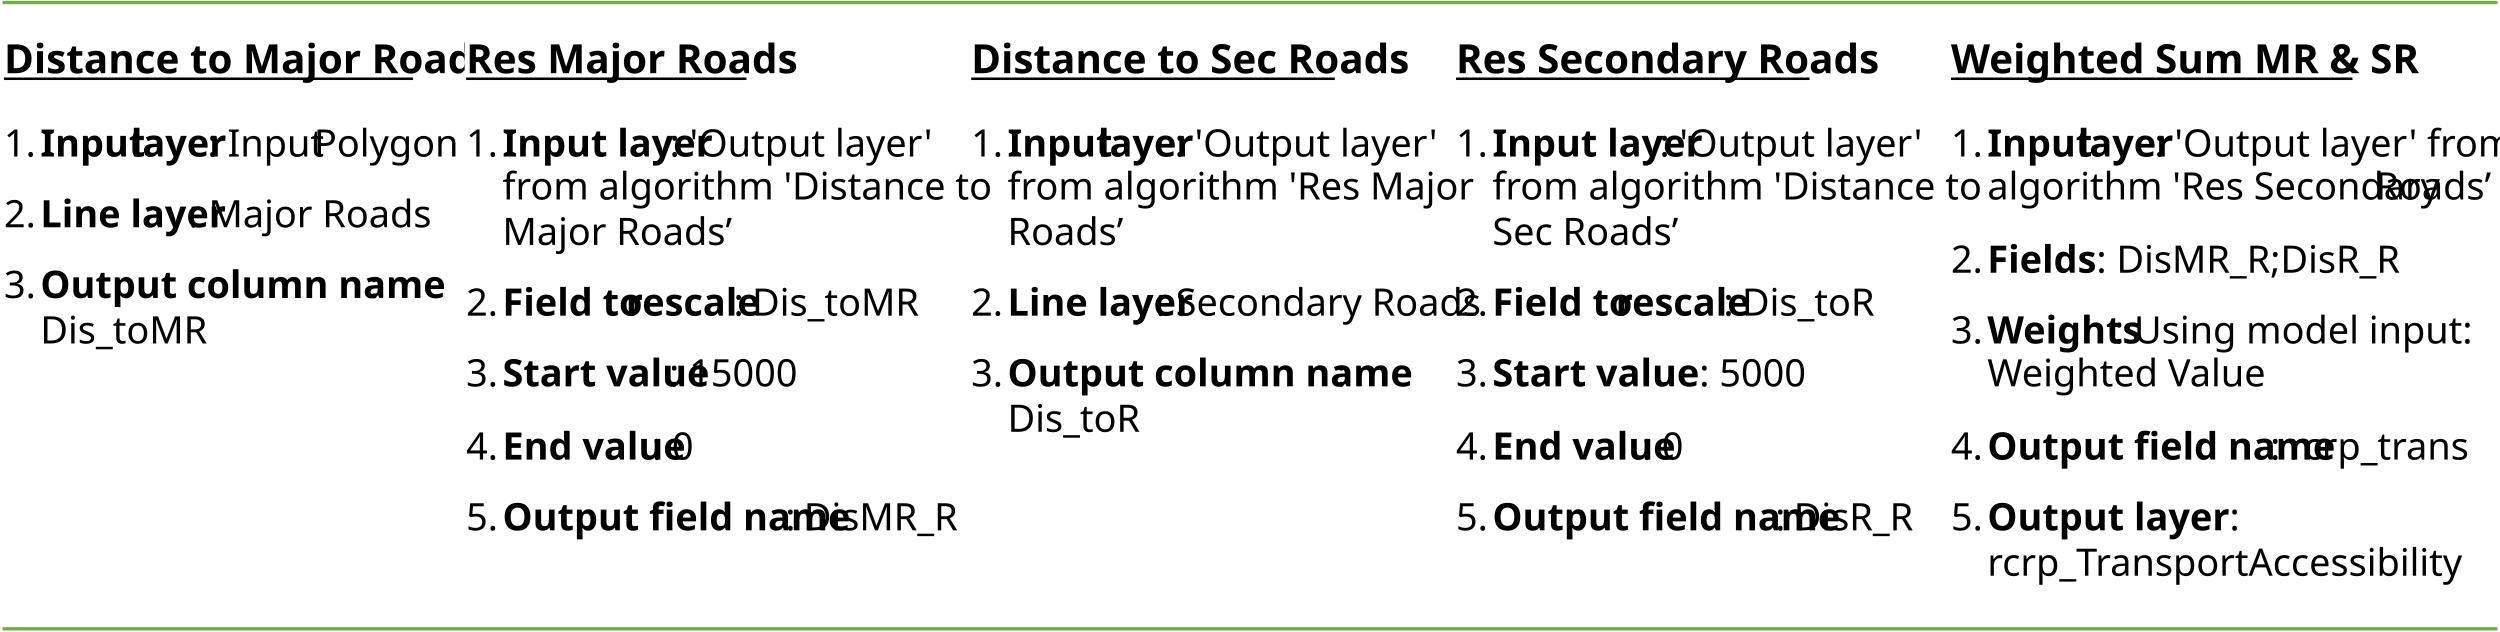
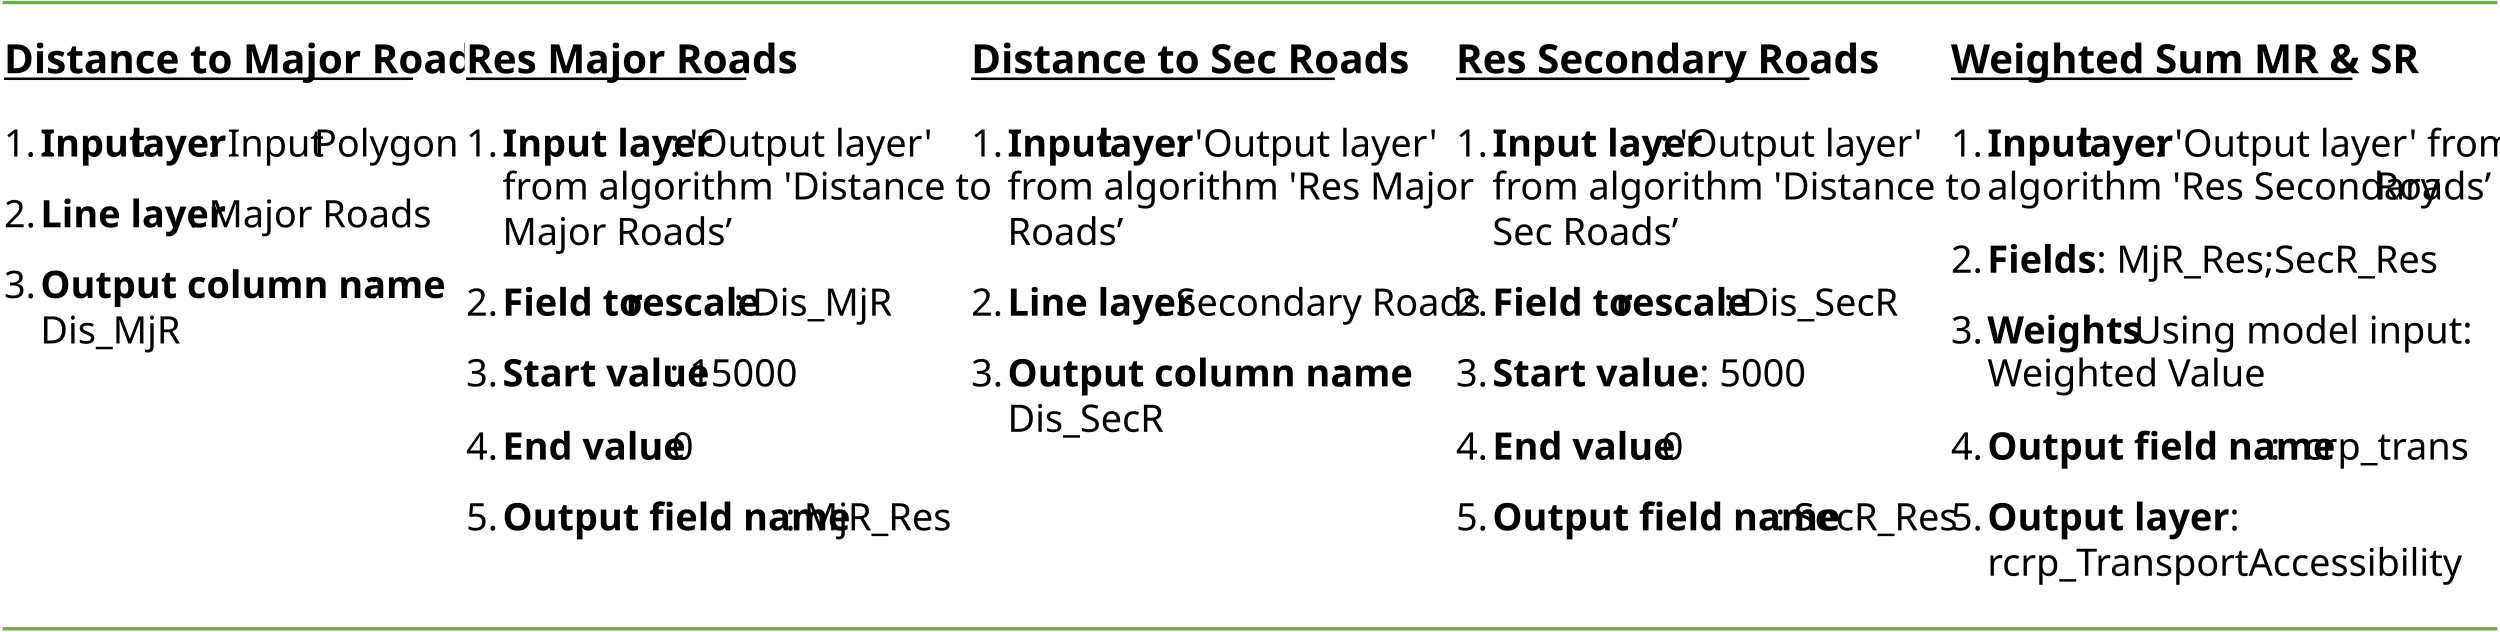
<svg xmlns="http://www.w3.org/2000/svg" width="990" height="250" overflow="hidden">
  <defs>
    <clipPath id="clip0">
      <rect x="39" y="112" width="990" height="250" />
    </clipPath>
    <clipPath id="clip1">
      <rect x="40" y="68" width="183" height="135" />
    </clipPath>
    <clipPath id="clip2">
      <rect x="223" y="68" width="200" height="135" />
    </clipPath>
    <clipPath id="clip3">
      <rect x="423" y="68" width="192" height="135" />
    </clipPath>
    <clipPath id="clip4">
      <rect x="615" y="68" width="196" height="135" />
    </clipPath>
    <clipPath id="clip5">
      <rect x="811" y="68" width="217" height="135" />
    </clipPath>
    <clipPath id="clip6">
      <rect x="40" y="-115" width="183" height="643" />
    </clipPath>
    <clipPath id="clip7">
      <rect x="40" y="-115" width="183" height="643" />
    </clipPath>
    <clipPath id="clip8">
      <rect x="40" y="-115" width="183" height="643" />
    </clipPath>
    <clipPath id="clip9">
      <rect x="223" y="-338" width="200" height="1162" />
    </clipPath>
    <clipPath id="clip10">
      <rect x="223" y="-338" width="200" height="1162" />
    </clipPath>
    <clipPath id="clip11">
      <rect x="223" y="-338" width="200" height="1162" />
    </clipPath>
    <clipPath id="clip12">
      <rect x="223" y="-338" width="200" height="1162" />
    </clipPath>
    <clipPath id="clip13">
      <rect x="223" y="-338" width="200" height="1162" />
    </clipPath>
    <clipPath id="clip14">
      <rect x="423" y="-221" width="192" height="890" />
    </clipPath>
    <clipPath id="clip15">
      <rect x="423" y="-221" width="192" height="890" />
    </clipPath>
    <clipPath id="clip16">
      <rect x="423" y="-221" width="192" height="890" />
    </clipPath>
    <clipPath id="clip17">
      <rect x="615" y="-338" width="196" height="1162" />
    </clipPath>
    <clipPath id="clip18">
      <rect x="615" y="-338" width="196" height="1162" />
    </clipPath>
    <clipPath id="clip19">
      <rect x="615" y="-338" width="196" height="1162" />
    </clipPath>
    <clipPath id="clip20">
      <rect x="615" y="-338" width="196" height="1162" />
    </clipPath>
    <clipPath id="clip21">
      <rect x="615" y="-338" width="196" height="1162" />
    </clipPath>
    <clipPath id="clip22">
      <rect x="811" y="-390" width="217" height="1285" />
    </clipPath>
    <clipPath id="clip23">
      <rect x="811" y="-390" width="217" height="1285" />
    </clipPath>
    <clipPath id="clip24">
      <rect x="811" y="-390" width="217" height="1285" />
    </clipPath>
    <clipPath id="clip25">
      <rect x="811" y="-390" width="217" height="1285" />
    </clipPath>
    <clipPath id="clip26">
      <rect x="811" y="-390" width="217" height="1285" />
    </clipPath>
    <clipPath id="clip27">
      <rect x="811" y="-390" width="217" height="1285" />
    </clipPath>
  </defs>
  <g clip-path="url(#clip0)" transform="translate(-39 -112)">
    <path d="M40 113 1028 113" stroke="#70AD47" stroke-width="1.333" stroke-linejoin="round" stroke-miterlimit="10" fill="none" fill-rule="evenodd" />
    <path d="M40 361 1028 361" stroke="#70AD47" stroke-width="1.333" stroke-linejoin="round" stroke-miterlimit="10" fill="none" fill-rule="evenodd" />
    <g clip-path="url(#clip1)">
      <text font-family="Calibri,Calibri_MSFontService,sans-serif" font-weight="700" font-size="16" transform="translate(40.5794 141)">Distance to Major Roads</text>
    </g>
    <path d="M40.579 142.69 81.079 142.69 121.579 142.69 162.079 142.69 202.579 142.69 202.579 143.69 162.079 143.69 121.579 143.69 81.079 143.69 40.579 143.69Z" fill-rule="evenodd" />
    <g clip-path="url(#clip2)">
      <text font-family="Calibri,Calibri_MSFontService,sans-serif" font-weight="700" font-size="16" transform="translate(223.579 141)">Res Major Roads</text>
    </g>
    <path d="M223.579 142.69 260.579 142.69 297.579 142.69 334.579 142.69 334.579 143.69 297.579 143.69 260.579 143.69 223.579 143.69Z" fill-rule="evenodd" />
    <g clip-path="url(#clip3)">
      <text font-family="Calibri,Calibri_MSFontService,sans-serif" font-weight="700" font-size="16" transform="translate(423.579 141)">Distance to Sec Roads</text>
    </g>
    <path d="M423.579 142.69 459.579 142.69 495.579 142.69 531.579 142.69 567.579 142.69 567.579 143.69 531.579 143.69 495.579 143.69 459.579 143.69 423.579 143.69Z" fill-rule="evenodd" />
    <g clip-path="url(#clip4)">
      <text font-family="Calibri,Calibri_MSFontService,sans-serif" font-weight="700" font-size="16" transform="translate(615.579 141)">Res Secondary Roads</text>
    </g>
    <path d="M615.579 142.69 662.246 142.69 708.913 142.69 755.579 142.69 755.579 143.69 708.913 143.69 662.246 143.69 615.579 143.69Z" fill-rule="evenodd" />
    <g clip-path="url(#clip5)">
      <text font-family="Calibri,Calibri_MSFontService,sans-serif" font-weight="700" font-size="16" transform="translate(811.579 141)">Weighted Sum MR &amp; SR</text>
    </g>
    <path d="M811.579 142.69 864.579 142.69 917.579 142.69 970.579 142.69 970.579 143.69 917.579 143.69 864.579 143.69 811.579 143.69Z" fill-rule="evenodd" />
    <g clip-path="url(#clip6)">
      <text font-family="Calibri,Calibri_MSFontService,sans-serif" font-weight="400" font-size="15" transform="translate(40.5794 174)">1.</text>
    </g>
    <text font-family="Calibri,Calibri_MSFontService,sans-serif" font-weight="400" font-size="15" transform="translate(54.9794 174)">​<tspan font-weight="700" font-size="15" x="0" y="0">Input </tspan>
      <tspan font-weight="700" font-size="15" x="35.833" y="0">layer</tspan>
      <tspan font-size="15" x="66.167" y="0">: Input </tspan>
      <tspan font-size="15" x="108.333" y="0">Polygon</tspan>
    </text>
    <g clip-path="url(#clip7)">
      <text font-family="Calibri,Calibri_MSFontService,sans-serif" font-weight="400" font-size="15" transform="translate(40.5794 202)">2.</text>
    </g>
    <text font-family="Calibri,Calibri_MSFontService,sans-serif" font-weight="400" font-size="15" transform="translate(54.9794 202)">​<tspan font-weight="700" font-size="15" x="0" y="0">Line layer</tspan>
      <tspan font-size="15" x="58.667" y="0">: Major Roads</tspan>
    </text>
    <g clip-path="url(#clip8)">
      <text font-family="Calibri,Calibri_MSFontService,sans-serif" font-weight="400" font-size="15" transform="translate(40.5794 230)">3.</text>
    </g>
    <text font-family="Calibri,Calibri_MSFontService,sans-serif" font-weight="400" font-size="15" transform="translate(54.9794 230)">​<tspan font-weight="700" font-size="15" x="0" y="0">Output column name</tspan>
      <tspan font-size="15" x="130.167" y="0">: </tspan>
-       <tspan font-size="15" x="0" y="18">Dis_toMR</tspan>
+       <tspan font-size="15" x="0" y="18">Dis_MjR</tspan>
    </text>
    <g clip-path="url(#clip9)">
      <text font-family="Calibri,Calibri_MSFontService,sans-serif" font-weight="400" font-size="15" transform="translate(223.579 174)">1.</text>
    </g>
    <text font-family="Calibri,Calibri_MSFontService,sans-serif" font-weight="400" font-size="15" transform="translate(237.979 174)">​<tspan font-weight="700" font-size="15" x="0" y="0">​​Input layer</tspan>
      <tspan font-size="15" x="66.167" y="0">: 'Output layer' </tspan>
      <tspan font-size="15" x="0" y="17">from algorithm 'Distance to </tspan>
      <tspan font-size="15" x="0" y="35">Major Roads’</tspan>
    </text>
    <g clip-path="url(#clip10)">
      <text font-family="Calibri,Calibri_MSFontService,sans-serif" font-weight="400" font-size="15" transform="translate(223.579 237)">2.</text>
    </g>
    <text font-family="Calibri,Calibri_MSFontService,sans-serif" font-weight="400" font-size="15" transform="translate(237.979 237)">​<tspan font-weight="700" font-size="15" x="0" y="0">​Field to</tspan>
      <tspan font-weight="700" font-size="15" x="48.833" y="0">rescale</tspan>
      <tspan font-size="15" x="91.5" y="0">:</tspan>
-       <tspan font-size="15" x="98.833" y="0">Dis_toMR</tspan>
+       <tspan font-size="15" x="98.833" y="0">Dis_MjR</tspan>
    </text>
    <g clip-path="url(#clip11)">
      <text font-family="Calibri,Calibri_MSFontService,sans-serif" font-weight="400" font-size="15" transform="translate(223.579 265)">3.</text>
    </g>
    <text font-family="Calibri,Calibri_MSFontService,sans-serif" font-weight="400" font-size="15" transform="translate(237.979 265)">​<tspan font-weight="700" font-size="15" x="0" y="0">​Start value</tspan>
      <tspan font-size="15" x="66" y="0">: 15000</tspan>
    </text>
    <g clip-path="url(#clip12)">
      <text font-family="Calibri,Calibri_MSFontService,sans-serif" font-weight="400" font-size="15" transform="translate(223.579 294)">4.</text>
    </g>
    <text font-family="Calibri,Calibri_MSFontService,sans-serif" font-weight="400" font-size="15" transform="translate(237.979 294)">​<tspan font-weight="700" font-size="15" x="0" y="0">End value</tspan>
      <tspan font-size="15" x="59.167" y="0">: 0</tspan>
    </text>
    <g clip-path="url(#clip13)">
      <text font-family="Calibri,Calibri_MSFontService,sans-serif" font-weight="400" font-size="15" transform="translate(223.579 322)">5.</text>
    </g>
    <text font-family="Calibri,Calibri_MSFontService,sans-serif" font-weight="400" font-size="15" transform="translate(237.979 322)">​<tspan font-weight="700" font-size="15" x="0" y="0">​​Output field name</tspan>
      <tspan font-size="15" x="112" y="0">: </tspan>
-       <tspan font-size="15" x="119.333" y="0">DisMR_R</tspan>
+       <tspan font-size="15" x="119.333" y="0">MjR_Res</tspan>
    </text>
    <g clip-path="url(#clip14)">
      <text font-family="Calibri,Calibri_MSFontService,sans-serif" font-weight="400" font-size="15" transform="translate(423.579 174)">1.</text>
    </g>
    <text font-family="Calibri,Calibri_MSFontService,sans-serif" font-weight="400" font-size="15" transform="translate(437.979 174)">​<tspan font-weight="700" font-size="15" x="0" y="0">Input </tspan>
      <tspan font-weight="700" font-size="15" x="35.833" y="0">layer</tspan>
      <tspan font-size="15" x="66.167" y="0">: 'Output layer' </tspan>
      <tspan font-size="15" x="0" y="17">from algorithm 'Res Major </tspan>
      <tspan font-size="15" x="0" y="35">Roads’</tspan>
    </text>
    <g clip-path="url(#clip15)">
      <text font-family="Calibri,Calibri_MSFontService,sans-serif" font-weight="400" font-size="15" transform="translate(423.579 237)">2.</text>
    </g>
    <text font-family="Calibri,Calibri_MSFontService,sans-serif" font-weight="400" font-size="15" transform="translate(437.979 237)">​<tspan font-weight="700" font-size="15" x="0" y="0">Line layer</tspan>
      <tspan font-size="15" x="58.667" y="0">: Secondary Roads</tspan>
    </text>
    <g clip-path="url(#clip16)">
      <text font-family="Calibri,Calibri_MSFontService,sans-serif" font-weight="400" font-size="15" transform="translate(423.579 265)">3.</text>
    </g>
    <text font-family="Calibri,Calibri_MSFontService,sans-serif" font-weight="400" font-size="15" transform="translate(437.979 265)">​<tspan font-weight="700" font-size="15" x="0" y="0">Output column name</tspan>
      <tspan font-size="15" x="130.167" y="0">: </tspan>
-       <tspan font-size="15" x="0" y="18">Dis_toR</tspan>
+       <tspan font-size="15" x="0" y="18">Dis_SecR</tspan>
    </text>
    <g clip-path="url(#clip17)">
      <text font-family="Calibri,Calibri_MSFontService,sans-serif" font-weight="400" font-size="15" transform="translate(615.579 174)">1.</text>
    </g>
    <text font-family="Calibri,Calibri_MSFontService,sans-serif" font-weight="400" font-size="15" transform="translate(629.979 174)">​<tspan font-weight="700" font-size="15" x="0" y="0">Input layer</tspan>
      <tspan font-size="15" x="66.167" y="0">: 'Output layer' </tspan>
      <tspan font-size="15" x="0" y="17">from algorithm 'Distance to </tspan>
      <tspan font-size="15" x="0" y="35">Sec Roads’</tspan>
    </text>
    <g clip-path="url(#clip18)">
      <text font-family="Calibri,Calibri_MSFontService,sans-serif" font-weight="400" font-size="15" transform="translate(615.579 237)">2.</text>
    </g>
    <text font-family="Calibri,Calibri_MSFontService,sans-serif" font-weight="400" font-size="15" transform="translate(629.979 237)">​<tspan font-weight="700" font-size="15" x="0" y="0">​Field to</tspan>
      <tspan font-weight="700" font-size="15" x="48.833" y="0">rescale</tspan>
      <tspan font-size="15" x="91.5" y="0">:</tspan>
-       <tspan font-size="15" x="98.833" y="0">Dis_toR</tspan>
+       <tspan font-size="15" x="98.833" y="0">Dis_SecR</tspan>
    </text>
    <g clip-path="url(#clip19)">
      <text font-family="Calibri,Calibri_MSFontService,sans-serif" font-weight="400" font-size="15" transform="translate(615.579 265)">3.</text>
    </g>
    <text font-family="Calibri,Calibri_MSFontService,sans-serif" font-weight="400" font-size="15" transform="translate(629.979 265)">​<tspan font-weight="700" font-size="15" x="0" y="0">​Start value</tspan>: 5000</text>
    <g clip-path="url(#clip20)">
      <text font-family="Calibri,Calibri_MSFontService,sans-serif" font-weight="400" font-size="15" transform="translate(615.579 294)">4.</text>
    </g>
    <text font-family="Calibri,Calibri_MSFontService,sans-serif" font-weight="400" font-size="15" transform="translate(629.979 294)">​<tspan font-weight="700" font-size="15" x="0" y="0">End value</tspan>
      <tspan font-size="15" x="59.167" y="0">: 0</tspan>
    </text>
    <g clip-path="url(#clip21)">
      <text font-family="Calibri,Calibri_MSFontService,sans-serif" font-weight="400" font-size="15" transform="translate(615.579 322)">5.</text>
    </g>
    <text font-family="Calibri,Calibri_MSFontService,sans-serif" font-weight="400" font-size="15" transform="translate(629.979 322)">​<tspan font-weight="700" font-size="15" x="0" y="0">​​Output field name</tspan>
      <tspan font-size="15" x="112" y="0">: </tspan>
-       <tspan font-size="15" x="119.333" y="0">DisR_R</tspan>
+       <tspan font-size="15" x="119.333" y="0">SecR_Res</tspan>
    </text>
    <g clip-path="url(#clip22)">
      <text font-family="Calibri,Calibri_MSFontService,sans-serif" font-weight="400" font-size="15" transform="translate(811.579 174)">1.</text>
    </g>
    <text font-family="Calibri,Calibri_MSFontService,sans-serif" font-weight="400" font-size="15" transform="translate(825.979 174)">​<tspan font-weight="700" font-size="15" x="0" y="0">Input </tspan>
      <tspan font-weight="700" font-size="15" x="35.833" y="0">layer</tspan>
      <tspan font-size="15" x="66.167" y="0">: 'Output layer' from </tspan>
      <tspan font-size="15" x="0" y="17">algorithm 'Res Secondary </tspan>
    </text>
    <g clip-path="url(#clip23)">
      <text font-family="Calibri,Calibri_MSFontService,sans-serif" font-weight="400" font-size="15" transform="translate(979.646 191)">Roads’</text>
    </g>
    <g clip-path="url(#clip24)">
      <text font-family="Calibri,Calibri_MSFontService,sans-serif" font-weight="400" font-size="15" transform="translate(811.579 220)">2.</text>
    </g>
-     <text font-family="Calibri,Calibri_MSFontService,sans-serif" font-weight="400" font-size="15" transform="translate(825.979 220)">​<tspan font-weight="700" font-size="15" x="0" y="0">Fields</tspan>: DisMR_R;DisR_R</text>
+     <text font-family="Calibri,Calibri_MSFontService,sans-serif" font-weight="400" font-size="15" transform="translate(825.979 220)">​<tspan font-weight="700" font-size="15" x="0" y="0">Fields</tspan>: MjR_Res;SecR_Res</text>
    <g clip-path="url(#clip25)">
      <text font-family="Calibri,Calibri_MSFontService,sans-serif" font-weight="400" font-size="15" transform="translate(811.579 248)">3.</text>
    </g>
    <text font-family="Calibri,Calibri_MSFontService,sans-serif" font-weight="400" font-size="15" transform="translate(825.979 248)">​<tspan font-weight="700" font-size="15" x="0" y="0">Weights</tspan>
      <tspan font-size="15" x="50.167" y="0">: Using model input: </tspan>
      <tspan font-size="15" x="0" y="17">Weighted Value</tspan>
    </text>
    <g clip-path="url(#clip26)">
      <text font-family="Calibri,Calibri_MSFontService,sans-serif" font-weight="400" font-size="15" transform="translate(811.579 294)">4.</text>
    </g>
    <text font-family="Calibri,Calibri_MSFontService,sans-serif" font-weight="400" font-size="15" transform="translate(825.979 294)">​<tspan font-weight="700" font-size="15" x="0" y="0">Output field name</tspan>
      <tspan font-size="15" x="112" y="0">: </tspan>
      <tspan font-size="15" x="119.333" y="0">rcrp_trans</tspan>
    </text>
    <g clip-path="url(#clip27)">
      <text font-family="Calibri,Calibri_MSFontService,sans-serif" font-weight="400" font-size="15" transform="translate(811.579 322)">5.</text>
    </g>
    <text font-family="Calibri,Calibri_MSFontService,sans-serif" font-weight="400" font-size="15" transform="translate(825.979 322)">​<tspan font-weight="700" font-size="15" x="0" y="0">Output layer</tspan>: <tspan font-size="15" x="0" y="18">rcrp_TransportAccessibility</tspan>
    </text>
  </g>
</svg>
